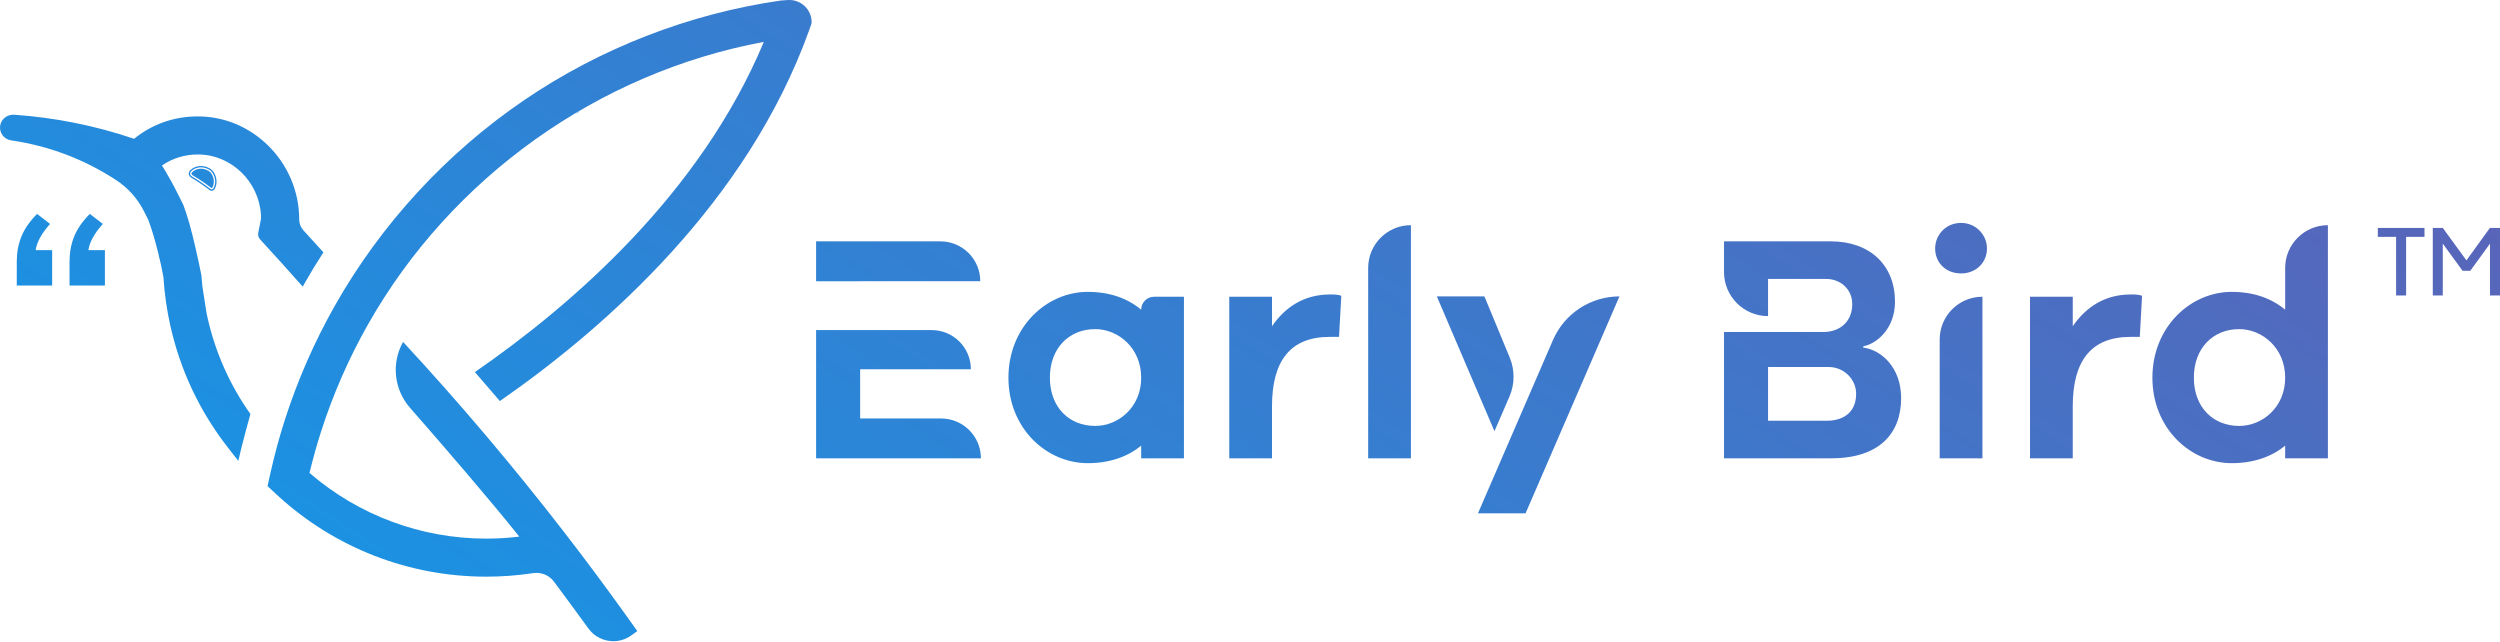
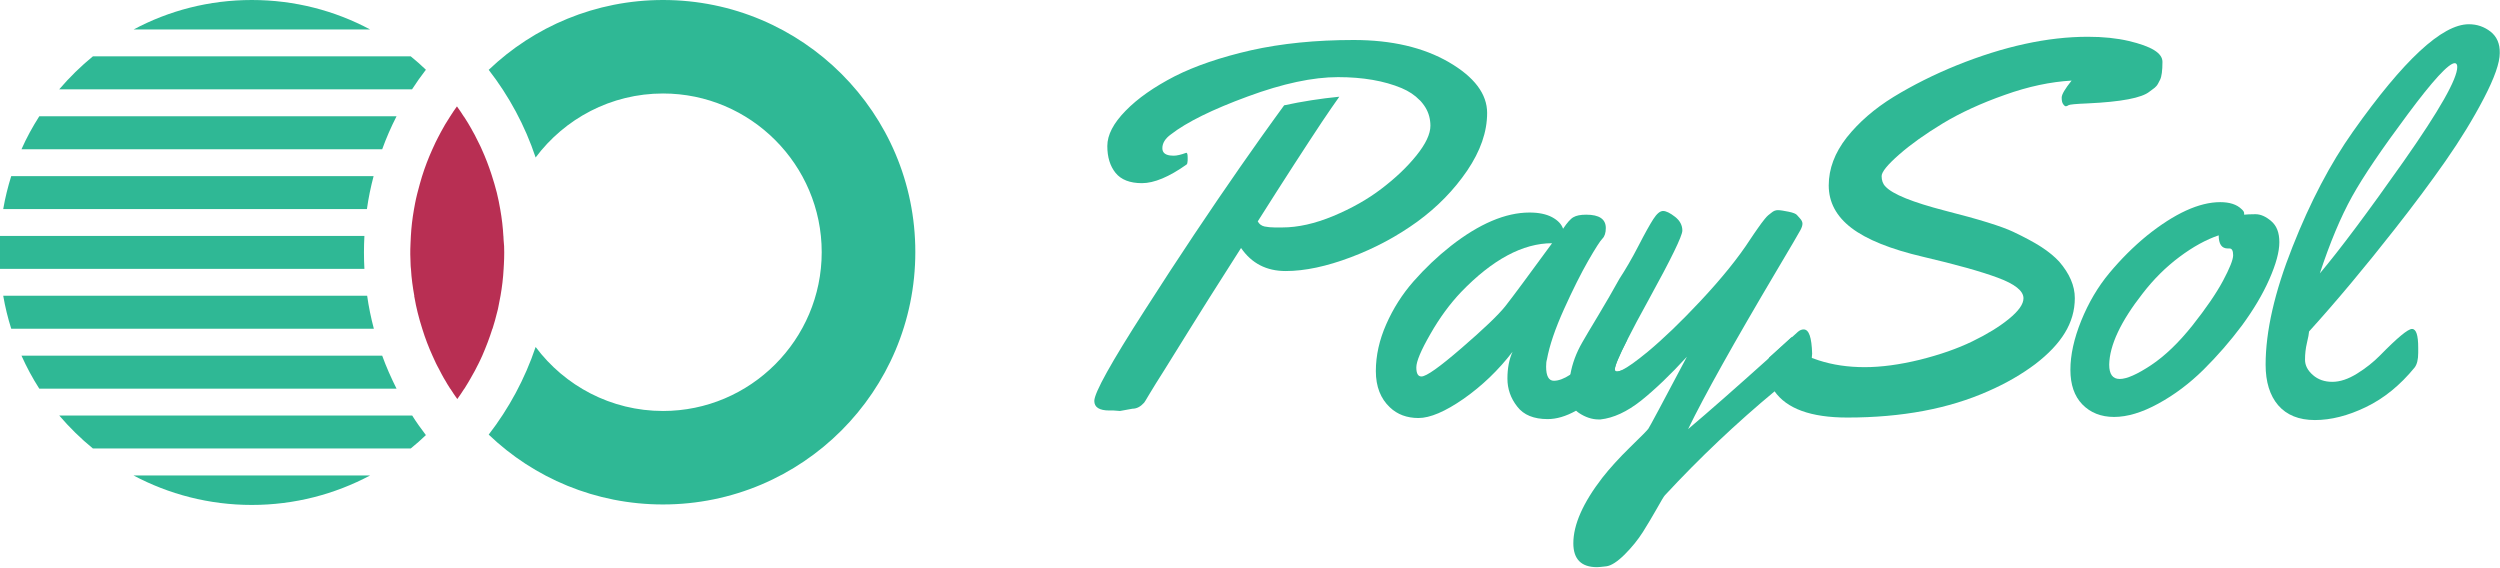
- <svg xmlns="http://www.w3.org/2000/svg" version="1.1" id="Layer_1" x="0px" y="0px" viewBox="0 0 2269.8 582.16" style="enable-background:new 0 0 2269.8 582.16;" xml:space="preserve">
+ <svg xmlns="http://www.w3.org/2000/svg" version="1.1" id="Layer_1" x="0px" y="0px" viewBox="0 0 2093.8 475.1" style="enable-background:new 0 0 2093.8 475.1;" xml:space="preserve">
  <style type="text/css">
- 	.st0{fill:url(#SVGID_1_);}
+ 	.st0{fill:#2FB895;}
+ 	.st1{fill:#B82F53;}
</style>
-   <linearGradient id="SVGID_1_" gradientUnits="userSpaceOnUse" x1="1463.974" y1="-316.386" x2="752.356" y2="779.408">
-     <stop offset="0" style="stop-color:#5865B9" />
-     <stop offset="1" style="stop-color:#1C91E2" />
-   </linearGradient>
-   <path class="st0" d="M1047.87,269.41c-6.5,0-11.76,5.27-11.76,11.76c-12.35-10.29-28.52-16.17-48.51-16.17  c-37.33,0-72.02,31.76-72.02,77.91s34.68,77.61,72.02,77.61c19.99,0,36.16-5.87,48.51-15.87v11.46h38.81v-146.7H1047.87z   M994.37,386.71c-23.52,0-41.16-16.75-41.16-43.8c0-27.05,17.64-44.1,41.16-44.1c20.87,0,41.74,17.05,41.74,44.1  C1036.11,369.95,1015.24,386.71,994.37,386.71z M1217.8,268.53l-2.06,37.34h-8.53c-35.87,0-52.33,22.05-52.33,62.91v47.33h-38.81  v-146.7h38.81v26.75c11.76-17.05,28.81-28.81,52.62-28.81C1211.33,267.35,1214.27,267.35,1217.8,268.53z M1242.19,416.11V243.25  c0-21.43,17.37-38.81,38.81-38.81l0,0v211.67H1242.19z M1804,225.61c0,12.94-10,22.64-23.52,22.64c-13.82,0-23.52-9.7-23.52-22.64  c0-12.35,9.7-23.22,23.52-23.22C1794,202.38,1804,213.26,1804,225.61z M1761.08,416.11V308.22c0-21.43,17.37-38.81,38.81-38.81l0,0  v146.7H1761.08z M1944.82,268.53l-2.06,37.34h-8.53c-35.87,0-52.33,22.05-52.33,62.91v47.33h-38.81v-146.7h38.81v26.75  c11.76-17.05,28.81-28.81,52.62-28.81C1938.35,267.35,1941.29,267.35,1944.82,268.53z M2074.75,243.25v37.92  c-12.35-10.29-28.52-16.17-48.51-16.17c-37.34,0-72.03,31.76-72.03,77.91s34.69,77.61,72.03,77.61c19.99,0,36.16-5.87,48.51-15.87  v11.46h38.8V204.44C2092.12,204.44,2074.75,221.82,2074.75,243.25z M2033.01,386.71c-23.52,0-41.16-16.75-41.16-43.8  c0-27.05,17.64-44.1,41.16-44.1c20.88,0,41.75,17.05,41.75,44.1C2074.76,369.95,2053.89,386.71,2033.01,386.71z M2175.47,215.06  h-16.6v-8.13h42.37v8.13h-16.69v53.17h-9.08V215.06z M2260.64,206.93h9.17v61.3h-9.08V221.2l-17.9,24.64h-7l-17.98-24.64v47.03  h-9.08v-61.3h9.08l21.49,29.48L2260.64,206.93z M780.94,255.39v-0.09H890l0,0c0-19.97-16.19-36.16-36.16-36.16H740.95v36.25H780.94z   M780.94,379.95v-44.69h100.54l0,0c0-19.65-15.93-35.57-35.57-35.57h-24.52h-40.45h-39.98v116.42H890.6l0,0  c0-19.97-16.19-36.16-36.16-36.16L780.94,379.95L780.94,379.95z M1691.69,315.57v-1.18c11.76-2.06,28.81-15.58,28.81-40.57  c0-32.93-22.64-54.68-58.21-54.68h-97.01v27.88c0,22.08,17.9,39.98,39.98,39.98v-33.76h52.62c12.93,0,23.81,9.11,23.81,22.93  c0,15.29-10.58,25.28-26.46,25.28h-33.39h-16.59h-39.98V416.1h97.31c43.8,0,63.5-22.64,63.5-54.68  C1726.09,333.5,1707.86,317.62,1691.69,315.57z M1658.18,382.01h-52.92v-48.8h55.04c13.52,0,24.88,10.77,24.92,24.28  C1685.28,372.25,1676.16,382.01,1658.18,382.01z M525.97,101.29c-1.13,0.67-2.25,1.34-3.37,2.02c1.17-0.58,2.35-1.16,3.53-1.72  C526.08,101.49,526.02,101.39,525.97,101.29z M715.39,0.04l-5.93,0.38l-0.55,0.06c-82.99,11.93-163.5,43.16-232.83,90.31  c-70.55,47.98-130.03,112.53-172,186.66c-18.71,33.01-34.07,68.12-45.66,104.37c-4.9,15.35-9.19,31.18-12.74,47.05  c-0.23,0.96-0.44,1.9-0.66,2.87l-2.1,9.6l7.19,6.73c0.67,0.62,1.42,1.33,2.2,2.02c51.75,47.39,118.93,73.48,189.16,73.48  c14.23,0,28.52-1.08,42.48-3.2c7.35-1.12,14.63,1.84,19.01,7.71c10.12,13.58,22.67,30.72,31.41,42.7  c5.42,7.43,13.91,11.38,22.51,11.38c5.59,0,11.23-1.67,16.1-5.15l5.65-4.04l-10.05-14.07c-18.07-25.25-36.77-50.39-55.57-74.7  c-0.24-0.34-0.46-0.63-0.64-0.84l-0.02-0.03c-46.2-59.76-95.42-117.88-146.37-172.88c-0.06,0.11-0.12,0.22-0.18,0.33  c-10.64,19.14-8,42.92,6.42,59.4c30.28,34.58,71.79,82.65,99.24,117.02c-9.92,1.21-19.98,1.82-30,1.82  c-59.07,0-115.89-21.15-160.46-59.63c2.98-12.42,6.45-24.85,10.34-37.04c10.84-33.96,25.24-66.88,42.8-97.85  C409.71,161.04,543.38,65.88,693.48,38.04c-57.31,137.41-173.6,238.55-262.32,299.79l22.7,26.31  c97.76-68,224.52-180.9,280.51-335.93c0.73-2,1.47-4.08,2.19-6.19l0.33-0.96l0,0C737.39,9.07,727.38-0.72,715.39,0.04z   M186.55,168.23c1.51,1.09,2.98,2.18,4.4,3.29c0.95,0.73,2.34,0.45,2.9-0.61c1.99-3.73,2.22-8.54-0.51-13.35  c-0.88-1.54-2.17-2.82-3.72-3.68c-6.09-3.38-12.22-2.06-16.07,1.62c-1.4,1.33-1.15,3.62,0.52,4.59  C178.14,162.47,182.34,165.2,186.55,168.23z M192.15,173.17c-0.7,0-1.39-0.23-1.95-0.67c-1.42-1.1-2.89-2.2-4.37-3.26l0,0  c-4.08-2.94-8.25-5.66-12.38-8.08c-1.13-0.66-1.86-1.78-2.01-3.08s0.31-2.57,1.26-3.48c4.64-4.43,11.52-5.14,17.53-1.8  c1.76,0.98,3.21,2.41,4.2,4.15c2.72,4.79,2.91,10.09,0.53,14.55c-0.44,0.82-1.21,1.4-2.13,1.6  C192.6,173.14,192.37,173.17,192.15,173.17z M187.28,167.22c1.5,1.08,2.99,2.19,4.44,3.31c0.17,0.13,0.38,0.18,0.59,0.13  c0.12-0.02,0.33-0.1,0.46-0.34c1.97-3.69,1.79-8.12-0.5-12.15c-0.76-1.35-1.89-2.46-3.25-3.21c-6.12-3.39-11.56-1.49-14.61,1.43  c-0.39,0.37-0.57,0.88-0.51,1.4c0.06,0.51,0.35,0.96,0.8,1.22C178.9,161.48,183.13,164.24,187.28,167.22L187.28,167.22z   M47.35,227.13v32.11H15.23v-21.68c0-8.38,1.43-16.06,4.28-23.01c2.85-6.96,7.58-13.74,14.18-20.34l11.77,9.1  c-7.67,8.56-12.04,16.5-13.11,23.82H47.35z M95.25,227.13v32.11H63.13v-21.68c0-8.38,1.43-16.06,4.28-23.01  c2.85-6.96,7.58-13.74,14.18-20.34l11.77,9.1c-7.67,8.56-12.04,16.5-13.11,23.82H95.25z M212.32,413.27l4.06,5.1  c2.91-13.65,10.78-41.8,10.98-42.46c-18.73-26.44-31.83-55.87-38.97-87.61c-0.37-1.64-0.69-3.11-0.96-4.51l-3.64-23.54  c-0.14-1.26-0.25-2.36-0.33-3.36l-0.15-1.55c-0.12-1.44-0.23-2.82-0.31-4.21c-0.02-0.37-0.07-0.75-0.14-1.12l-0.19-0.92  c-1.4-7.17-8.66-43.38-15.94-62.27l-0.39-1.02l-4.41-8.86c-4.55-9.13-9.54-18.1-14.86-26.72c9.72-6.67,21.13-10.09,33.13-9.98  c30.02,0.35,54.96,24.59,56.77,55.18c0.1,1.73-0.03,3.51-0.38,5.29l-2.11,10.62c-0.43,2.18,0.2,4.43,1.71,6.07l0,0  c12.44,13.5,25.31,27.75,38.24,42.35l0.44,0.5c0.69-1.25,1.38-2.49,2.09-3.74c5.27-9.3,10.84-18.44,16.69-27.4l-18.15-19.95  c-2.48-2.72-3.85-6.27-3.85-9.95l0,0c0-12.74-2.55-25.14-7.57-36.86c-4.86-11.33-11.78-21.46-20.57-30.13  c-17.71-17.46-40.92-26.89-65.35-26.53c-20.94,0.29-40.35,7.3-56.41,20.33c-35.12-11.93-71.77-19.28-108.92-21.85  c-6.16-0.42-11.72,3.87-12.67,9.78c-0.51,3.13,0.25,6.27,2.12,8.82s4.63,4.21,7.76,4.66c34.29,4.99,66.36,17.1,95.31,36.01  c10.94,7.13,19.77,17.06,25.55,28.72l3.74,7.48c5.89,15.48,11.72,39.96,13.76,52.06l0.03,0.47c0.93,14.71,3.04,29.42,6.26,43.71  c9.14,40.74,26.87,78.1,52.68,111.05L212.32,413.27z M1370.46,360.06l-13.61,31.4l-52.32-122.35h43.21l23.01,55.61  C1375.44,336.05,1375.34,348.8,1370.46,360.06z M1470.33,269.11l-85.26,196.97h-43.21l68.1-157.31  C1420.38,284.69,1444.1,269.11,1470.33,269.11z" />
+   <g>
+     <g>
+       <g>
+         <path class="st0" d="M1213.5,52.1c-21.4-12.4-48-18.6-79.8-18.6c-31.8,0-60.4,2.9-85.9,8.6c-25.4,5.8-46.8,13.1-64,21.8     c-17.2,8.9-30.9,18.4-41.1,28.9c-10.2,10.4-15.3,20.2-15.3,29.5c0,9.3,2.3,16.8,6.9,22.5c4.6,5.7,12,8.6,22.1,8.6     c10.2,0,22.7-5.2,37.5-15.7c0.3-0.3,0.5-0.8,0.6-1.7c0.2-0.9,0.2-2.1,0.2-3.6c0-3-0.3-4.4-1.1-4.4h-0.2     c-4.3,1.6-7.8,2.4-10.5,2.4c-1.1,0-2.1-0.1-3-0.2c-4.3-0.6-6.4-2.6-6.4-6.1c0-4.2,2.4-8.1,7.1-11.5c13.4-10.4,35-21,64.4-31.8     c29.5-10.9,54.7-16.2,75.6-16.2c20.9,0,38.7,3.1,53.3,9.2c6.1,2.6,11.1,5.9,15.1,10.1c0,0,0,0,0.1,0c0.8,0.9,1.7,1.8,2.5,2.9     c3.4,4.3,5.4,9,6.1,14.2c0.2,1.4,0.3,2.9,0.3,4.3c0,6.9-3.9,15.2-11.7,24.9c-7.8,9.7-17.5,18.9-29.2,27.8     c-11.6,8.9-25.1,16.5-40.4,22.9c-15.4,6.4-29.6,9.6-42.9,9.6h-6.2c-3,0-5.9-0.3-8.5-0.8c-2.6-0.6-4.5-2-5.7-4.3     c22.7-35.9,40.7-63.6,53.7-83.2c5.8-8.7,10.7-15.7,14.6-21.2c-15.4,1.5-31.4,4-46.2,7.2c-4.5,6.2-11,15.1-19.4,26.9     c-5,7.2-10.8,15.4-17.3,24.6c-25,35.9-51.7,75.8-79.9,119.9c-28.3,44-42.4,69.4-42.4,76.2c0,5.3,4.2,8,12.7,8h3.6l5.2,0.4     l10.5-1.9c3.5,0,6.7-1.7,9.7-5c0.2-0.1,1.7-2.6,4.6-7.5c2.9-4.9,7.1-11.6,12.5-20.1c5.4-8.6,11.9-19.1,19.7-31.7     c7.7-12.5,22.5-36,44.4-70.3c8.9,12.9,21.3,19.3,37.4,19.3s34.3-3.9,54.7-11.6c20.4-7.7,38.9-17.7,55.6-29.8     c16.7-12.2,30.6-26.4,41.7-42.7c11.1-16.4,16.7-32.4,16.7-48.3S1234.8,64.5,1213.5,52.1z" />
+       </g>
+       <g>
+         <path class="st0" d="M1352.4,309.4c0-2.9,3.4-11.1,10.4-24.8c-0.1-0.9-0.2-1.7-0.3-2.6c-0.6-4.1-2.2-6.2-5-6.2     c-1.7,0-3,0.3-3.9,1.1c-0.8,0.7-3.5,3.5-7.8,8.4c-4.4,4.9-8.9,9.6-13.4,14.3c-4.6,4.7-9.9,9-15.7,13.1c-0.5,0.4-1.1,0.7-1.6,1.1     c-5.2,3.4-9.8,5.1-13.7,5.1c-4.3,0-6.5-4-6.5-11.8c0-2.6,0.2-4.6,0.7-6.1c2.1-11.6,6.9-25.7,14.3-42.1s14.2-29.9,20.2-40.4     c6.1-10.6,10.1-16.8,12-18.7c1.8-1.8,2.8-4.8,2.8-8.8c0-7.5-5.5-11.2-16.4-11.2c-4.8,0-8.3,0.7-10.7,2.1     c-2.4,1.3-5.3,4.6-8.7,9.7c-1.3-3.9-4.4-7.1-9.2-9.7c-4.9-2.6-11.2-3.9-18.9-3.9c-20.1,0-42.1,9.4-65.9,28     c-11.3,8.9-21.7,18.8-31.2,29.6c-9.5,10.8-17.1,22.8-22.9,36c-5.8,13.1-8.7,26.2-8.7,39.2s4,23.1,11.8,30.4     c6.2,5.9,14.2,8.9,23.9,8.9c9.7,0,22.4-5.4,37.8-16.1c15.4-10.8,29.1-23.9,41-39.4c-2.9,6.4-4.3,13.9-4.3,22.5     c0,8.6,2.7,16.4,8.2,23.4c5.4,7.1,14,10.5,25.5,10.5c7.4,0,15.3-2.3,23.7-7c4.8-2.6,9.7-6,14.8-10.2c11-9,19.1-17,24-23.9     c-1.8,0.9-3.4,1.3-4.5,1.3S1352.4,310.5,1352.4,309.4z M1260.7,256.5c-6,7.5-18.2,19.1-36.6,35c-18.4,15.9-29.5,23.8-33.6,23.8     c-2.9,0-4.3-2.5-4.3-7.6c0-5,3.9-14.3,11.8-28c7.8-13.7,16.4-25.3,25.7-35.1c26.2-27.2,51.7-40.9,76.2-40.9     C1280.3,230.5,1267.3,248.1,1260.7,256.5z" />
+       </g>
+       <g>
+         <path class="st0" d="M1510.6,275.9c-1.6,0-3.1,0.6-4.7,1.9c-1.8,1.7-3.6,3.3-5.4,4.9c-6.4,5.8-12.5,11.4-18.5,16.8     c-28.3,25.4-51,45.4-68.2,59.9c13.5-27.8,38.2-72,74.1-132.6c12.2-20.6,18.9-31.9,20-34.1c1.2-2.2,1.7-4,1.7-5.4     c0-1.4-0.7-2.9-2.1-4.4c-0.9-0.9-1.7-1.8-2.5-2.8c-0.8-1-3.1-2-7.1-2.8c-4-0.8-6.9-1.3-8.9-1.3c-1.9,0-3.7,0.7-5.3,2.1     c-1,0.7-2,1.5-2.8,2.2c-0.8,0.7-1.8,1.7-2.9,3.1c-1.1,1.4-2,2.6-2.8,3.6s-1.8,2.4-3,4.2c-1.2,1.8-2.2,3.2-3,4.3     c-0.8,1.1-1.8,2.6-3.1,4.6c-10.2,15.8-24.3,33.2-42.2,52.3c-16.1,17.2-30.8,31.3-44,42.3c-9.5,7.8-16.6,12.9-21.2,15.1     c-1.8,0.9-3.4,1.3-4.5,1.3s-1.7-0.6-1.7-1.7c0-2.9,3.4-11.1,10.4-24.8c4.5-8.9,10.4-20.1,17.9-33.6     c18.8-34.2,28.2-53.4,28.2-57.9c0-4.4-2-8.3-6.1-11.5c-4.1-3.2-7.5-4.9-10-4.9c-2.6,0-5.3,2.3-8.2,6.8c-2.9,4.5-7.1,12-12.5,22.5     c-5.4,10.5-10.8,19.7-15.9,27.5c-5.5,9.9-11.4,20.2-17.8,30.8c-6.4,10.6-10.9,18.2-13.4,22.6c-5,8.7-8.3,17.6-9.9,26.8     c-0.7,4.2-1.1,8.5-1.1,12.8c0,7.7,1.9,13.5,5.8,17.3c0.7,0.7,1.5,1.4,2.4,2c5.4,3.6,11,5.5,16.6,5.5h1.5     c10.9-1.2,22.2-6.4,34.1-15.8c11.7-9.4,24.5-21.6,38.3-36.7c-20.6,39-31.4,59.1-32.3,60.3c-0.8,1.2-5.9,6.4-15.3,15.5     c-9.3,9.1-17,17.6-23.2,25.5c-16.2,21-24.3,39.3-24.3,54.9c0,13.3,6.6,20,19.8,20c1.1,0,3.8-0.2,7.8-0.7     c4.1-0.5,9.2-3.8,15.3-9.8c6.1-6.1,11.2-12.4,15.4-19c4.2-6.7,8.1-13.3,11.8-19.8c3.6-6.5,5.8-10.1,6.6-10.9     c29.2-31.5,60.1-60.7,92.4-87.5c1.1-0.9,2.2-1.8,3.2-2.7c8.4-7,16.9-13.8,25.5-20.4c1-0.9,1.6-2.4,1.9-4.5     c0.1-0.7,0.2-1.5,0.2-2.3c0.1-0.4,0.1-0.8,0.1-1.2C1517.3,282.6,1515.1,275.9,1510.6,275.9z" />
+       </g>
+       <g>
+         <path class="st0" d="M1782.8,34.3c-9.9-2.3-21.3-3.5-34.2-3.5c-33.7,0-70.3,8-109.8,23.9c-19,7.7-36.7,16.6-52.8,26.4     c-16.1,9.9-29.2,21.3-39.3,34c-10,12.8-15.1,26.2-15.1,40.2c0,14,6.3,25.9,19,35.6c12.7,9.7,32.7,17.8,60.1,24.2     c27.3,6.4,48.2,12.2,62.5,17.5c14.3,5.3,21.5,11,21.5,17.2c0,4.9-4,10.6-12.2,17.3c-8.1,6.6-18.4,12.9-30.8,18.9     c-12.4,6-27,11.1-43.8,15.3c-16.8,4.1-32.2,6.2-46.2,6.2s-26.8-1.9-38.5-5.7c-2.3-0.8-4.4-1.5-6.3-2.2c-1.8-0.8-3.4-1.6-4.8-2.3     c-4.3-2.4-6.5-4.9-6.5-7.4l2.8-5.8c0-1.7-1.3-2.6-3.9-2.6c-1.1,0-2.5,0.3-4.3,1.1c-6.4,5.8-12.5,11.4-18.5,16.8     c-1.2,3-1.8,6.3-1.8,9.9c0,4.8,1.2,9.4,3.6,13.9c0.3,0.5,0.6,1,0.8,1.5c0.5,1,1.1,1.8,1.7,2.7c10.3,14.9,30.6,22.3,61.2,22.3     c45.7,0,84.9-7.4,118-22.1c15.1-6.6,28.1-14.2,39.3-22.6c11.1-8.5,19.4-17.2,24.9-26.3c5.5-9,8.3-18.7,8.3-29     c0-10.4-4.4-20.5-13.1-30.6c-3.8-4.1-8.7-8.2-15-12.3c-6.2-4-14.1-8.2-23.6-12.7c-9.5-4.5-28.4-10.4-56.8-17.6     c-27.4-7.1-44.1-13.8-50.1-20.3c-2.2-2.2-3.2-5.2-3.2-8.7s4.9-9.5,14.7-18.1c9.7-8.5,21.9-17.2,36.6-26.1     c14.6-8.8,31.9-16.8,51.8-23.8c19.8-7.1,38.5-11,56-12c-5.5,6.9-8.3,11.6-8.3,14.2c0,2.6,0.4,4.5,1.3,5.6     c0.8,1.2,1.6,1.7,2.2,1.7c0.6,0,1.4-0.3,2.2-0.9c0.9-0.6,6.2-1.1,16-1.5c28.2-1.3,45.5-4.6,51.9-9.9c0.6-0.4,1.5-1.1,2.7-2     c1.2-0.8,2.2-1.7,3-2.6c0.8-0.8,1.8-2.6,3.1-5.3c1.3-2.6,2-7.6,2-15S1801.8,38.8,1782.8,34.3z" />
+       </g>
+       <g>
+         <path class="st0" d="M1902.2,185.2c-4.5-3.9-8.9-5.8-13.2-5.8c-4.3,0-7.5,0.2-9.5,0.4v-1.3c0-1-0.7-2.1-2.2-3.4     c-4-3.9-10-5.8-17.8-5.8c-17.6,0-38.2,9.4-61.6,28.2c-11.2,9.2-21.6,19.6-31.2,31.1c-9.6,11.5-17.5,24.9-23.6,39.9     c-6.1,15.1-9.1,28.8-9.1,41.2c0,12.4,3.3,22.1,10,29c6.7,6.9,15.6,10.5,26.6,10.5c11,0,23.4-3.7,36.9-11.1     c13.6-7.4,26.2-16.9,37.9-28.4c11.7-11.6,22.4-23.9,32.2-37c9.7-13.2,17.4-26.1,23-38.8c5.6-12.7,8.4-23,8.4-31     S1906.8,189.1,1902.2,185.2z M1861.8,235.2c-5.7,10.6-14.2,23-25.6,37.4c-11.4,14.3-22.9,25.4-34.6,33.2     c-11.6,7.7-20.4,11.6-26.3,11.6c-5.9,0-8.8-4-8.8-12c0.3-16.2,9.6-36.1,28-59.6c9.1-11.8,19.3-22,30.8-30.6     c11.5-8.6,22.5-14.6,32.9-18.1c0,7.3,2.5,11,7.6,11h1.5c2,0,3,1.9,3,5.7C1870.3,217.5,1867.4,224.7,1861.8,235.2z" />
+       </g>
+       <g>
+         <path class="st0" d="M2085.9,26.5c-5.3-4.1-11.3-6.2-18.2-6.2c-22.4,0-54.7,30-97.1,90c-18.8,26.6-35.7,58.7-50.6,96.5     c-15,37.8-22.5,70.7-22.5,98.7c0,14.3,3.5,25.7,10.5,33.9c7.1,8.2,17.3,12.4,30.8,12.4c13.4,0,27.7-3.6,42.8-10.9     c15.1-7.3,28.6-18.3,40.7-33.1c2-2.6,3-6.7,3-12.3v-4.3c0-10.5-1.7-15.7-5.2-15.7c-3.4,0-12.3,7.4-26.7,22.1     c-5.5,5.6-11.9,10.7-19.3,15.3s-14.3,6.9-20.8,6.9c-6.4,0-11.9-1.9-16.2-5.7c-4.4-3.8-6.6-8.1-6.6-12.8c0-4.8,0.5-9.5,1.6-14.1     c1.1-4.7,1.7-7.8,1.8-9.6c23-25.4,46.9-54,71.9-85.9c15.8-20.1,29.9-39,42.4-56.9c12.5-17.9,23.2-35.4,32.1-52.5     c8.9-17.1,13.3-29.7,13.3-37.8C2093.8,36.6,2091.1,30.6,2085.9,26.5z M2013.2,135c-29.9,42.5-53.3,73.8-70.3,94     c8.5-25.8,17.5-47.3,27-64.4s25-39.9,46.4-68.6c21.3-28.7,34.6-43.1,39.6-43.1c1.4,0,2.1,1.1,2.1,3.2     C2058,66.1,2043.1,92.4,2013.2,135z" />
+       </g>
+     </g>
+     <g>
+       <g>
+         <path class="st0" d="M555.3,0c-56.6,0-108.1,22.3-146,58.5c17,21.9,30.4,46.7,39.3,73.4c24.3-32.5,63.1-53.6,106.7-53.6     c73.3,0,132.9,59.7,132.9,132.9c0,73.3-59.7,133-132.9,133c-43.6,0-82.4-21.1-106.7-53.6c-9,26.8-22.4,51.5-39.3,73.4     c37.9,36.3,89.4,58.5,145.9,58.5c116.8,0,211.4-94.7,211.4-211.4C766.7,94.7,672.1,0,555.3,0z" />
+       </g>
+       <g>
+         <path class="st1" d="M422.3,211.4c0,3.5-0.1,7-0.3,10.4c-0.1,1.2-0.1,2.3-0.2,3.4c-0.4,7.6-1.3,15.1-2.6,22.5     c-0.5,3-1.1,5.9-1.7,8.8c-0.3,1.7-0.7,3.5-1.2,5.2c-1.1,4.6-2.4,9.2-3.8,13.6h-0.1c-2.4,7.7-5.3,15.2-8.5,22.6     c-0.6,1.4-1.2,2.7-1.9,4.1c-0.8,1.6-1.5,3.2-2.4,4.8c-1.2,2.4-2.4,4.8-3.8,7.1c-1.1,2.1-2.4,4.2-3.6,6.3     c-1.1,1.8-2.2,3.6-3.3,5.4h-0.1c-1.8,2.9-3.8,5.8-5.8,8.6c-2-2.8-4-5.7-5.8-8.6h-0.1c-0.4-0.7-0.9-1.4-1.3-2.1     c-0.8-1.3-1.7-2.6-2.4-4c-1.2-2-2.4-3.9-3.4-5.9c-0.9-1.6-1.7-3.2-2.5-4.8c-0.9-1.5-1.6-3.1-2.4-4.6c-1-2-1.9-4-2.8-6.1     c-3.3-7.3-6.2-14.8-8.6-22.6c-1.5-4.5-2.7-9.1-3.9-13.7c-0.5-2.2-1-4.3-1.5-6.5c-0.1-0.2-0.1-0.3-0.1-0.6     c-0.4-2.2-0.9-4.5-1.3-6.8h0.1c-1.3-7.4-2.4-14.8-2.8-22.5l-0.2-1.8c-0.1-0.6-0.1-1.2-0.1-1.8c-0.3-5.8-0.4-11.6-0.1-17.4     c0.1-2.2,0.2-4.3,0.3-6.5c0.4-7.6,1.3-15.1,2.6-22.5c0.3-1.8,0.6-3.6,1-5.4c0.4-2.3,1-4.6,1.5-6.8c0.1-0.5,0.3-1.1,0.4-1.6     c0.6-2.5,1.3-5,2-7.5c0.6-2.1,1.2-4.1,1.8-6.2c2.4-7.7,5.3-15.3,8.6-22.6c0.9-2,1.8-4,2.8-6.1c1.5-2.9,2.9-5.8,4.5-8.7     c0.9-1.7,1.8-3.3,2.8-5c0.3-0.4,0.6-1,0.8-1.4c1.3-2.1,2.6-4.3,4-6.4c1.8-2.9,3.8-5.8,5.8-8.6c2,2.8,4,5.7,5.8,8.6h0.1     c1.1,1.8,2.2,3.6,3.4,5.4c1,1.7,2,3.4,2.9,5c0.3,0.4,0.6,1,0.8,1.5c1.3,2.2,2.5,4.5,3.6,6.8c0.8,1.6,1.6,3.1,2.4,4.8     c0.7,1.3,1.3,2.7,1.9,4.1c3,6.6,5.6,13.4,7.9,20.4v0.1c0.1,0.2,0.1,0.3,0.2,0.5c0.8,2.6,1.6,5.2,2.4,7.8c0.7,2.4,1.3,4.9,2,7.3     c1.1,4.6,2.1,9.3,2.9,14.1c1.3,7.4,2.2,14.9,2.6,22.5c0.1,1.1,0.2,2.1,0.2,3.2C422.2,204.3,422.3,207.9,422.3,211.4z" />
+       </g>
+       <g>
+         <path class="st0" d="M310,24.7H111.9C141.4,8.9,175.1,0,210.9,0S280.5,8.9,310,24.7z" />
+       </g>
+       <g>
+         <path class="st0" d="M344,47.2c4.4,3.5,8.6,7.3,12.7,11.2c-4.1,5.3-8,10.8-11.6,16.4H49.6c8.6-10,18-19.3,28.2-27.6H344z" />
+       </g>
+       <g>
+         <path class="st0" d="M32.9,97.4h299.2c-4.6,9-8.6,18.2-12,27.6H18C22.2,115.4,27.3,106.2,32.9,97.4z" />
+       </g>
+       <g>
+         <path class="st0" d="M2.7,175.1c1.6-9.4,3.9-18.6,6.7-27.6h303.5c-2.4,9.1-4.3,18.3-5.6,27.6H2.7L2.7,175.1z" />
+       </g>
+       <g>
+         <path class="st0" d="M348,169.7c-0.4,1.8-0.7,3.6-1,5.4H347C347.3,173.3,347.6,171.5,348,169.7z" />
+       </g>
+       <g>
+         <path class="st0" d="M111.8,398.2H310c-29.5,15.7-63.3,24.7-99.1,24.7S141.3,413.9,111.8,398.2z" />
+       </g>
+       <g>
+         <path class="st0" d="M345.2,348c3.5,5.6,7.4,11,11.5,16.4c-4.1,3.9-8.3,7.7-12.7,11.2H77.8C67.6,367.3,58.2,358,49.6,348H345.2z" />
+       </g>
+       <g>
+         <path class="st0" d="M320.1,297.9c3.4,9.4,7.5,18.6,12,27.6H32.9c-5.6-8.7-10.6-18-14.9-27.6H320.1z" />
+       </g>
+       <g>
+         <path class="st0" d="M2.7,247.7h304.8c1.3,9.3,3.2,18.5,5.6,27.6H9.4C6.6,266.4,4.3,257.1,2.7,247.7L2.7,247.7z" />
+       </g>
+       <g>
+         <path class="st0" d="M0,197.6h305.2c-0.5,9.2-0.5,18.4,0,27.6H0V197.6z" />
+       </g>
+       <g>
+         <path class="st0" d="M344.4,225.2L344.4,225.2c-0.1-0.6-0.1-1.2-0.2-1.8L344.4,225.2z" />
+       </g>
+       <g>
+         <path class="st0" d="M422,221.8c-0.1,1.2-0.1,2.3-0.2,3.4h-0.1C421.9,224.1,422,223,422,221.8z" />
+       </g>
+       <g>
+         <path class="st0" d="M422,200.9c-0.1-1.1-0.1-2.2-0.2-3.2h0.1C421.9,198.7,422,199.8,422,200.9z" />
+       </g>
+     </g>
+   </g>
</svg>
